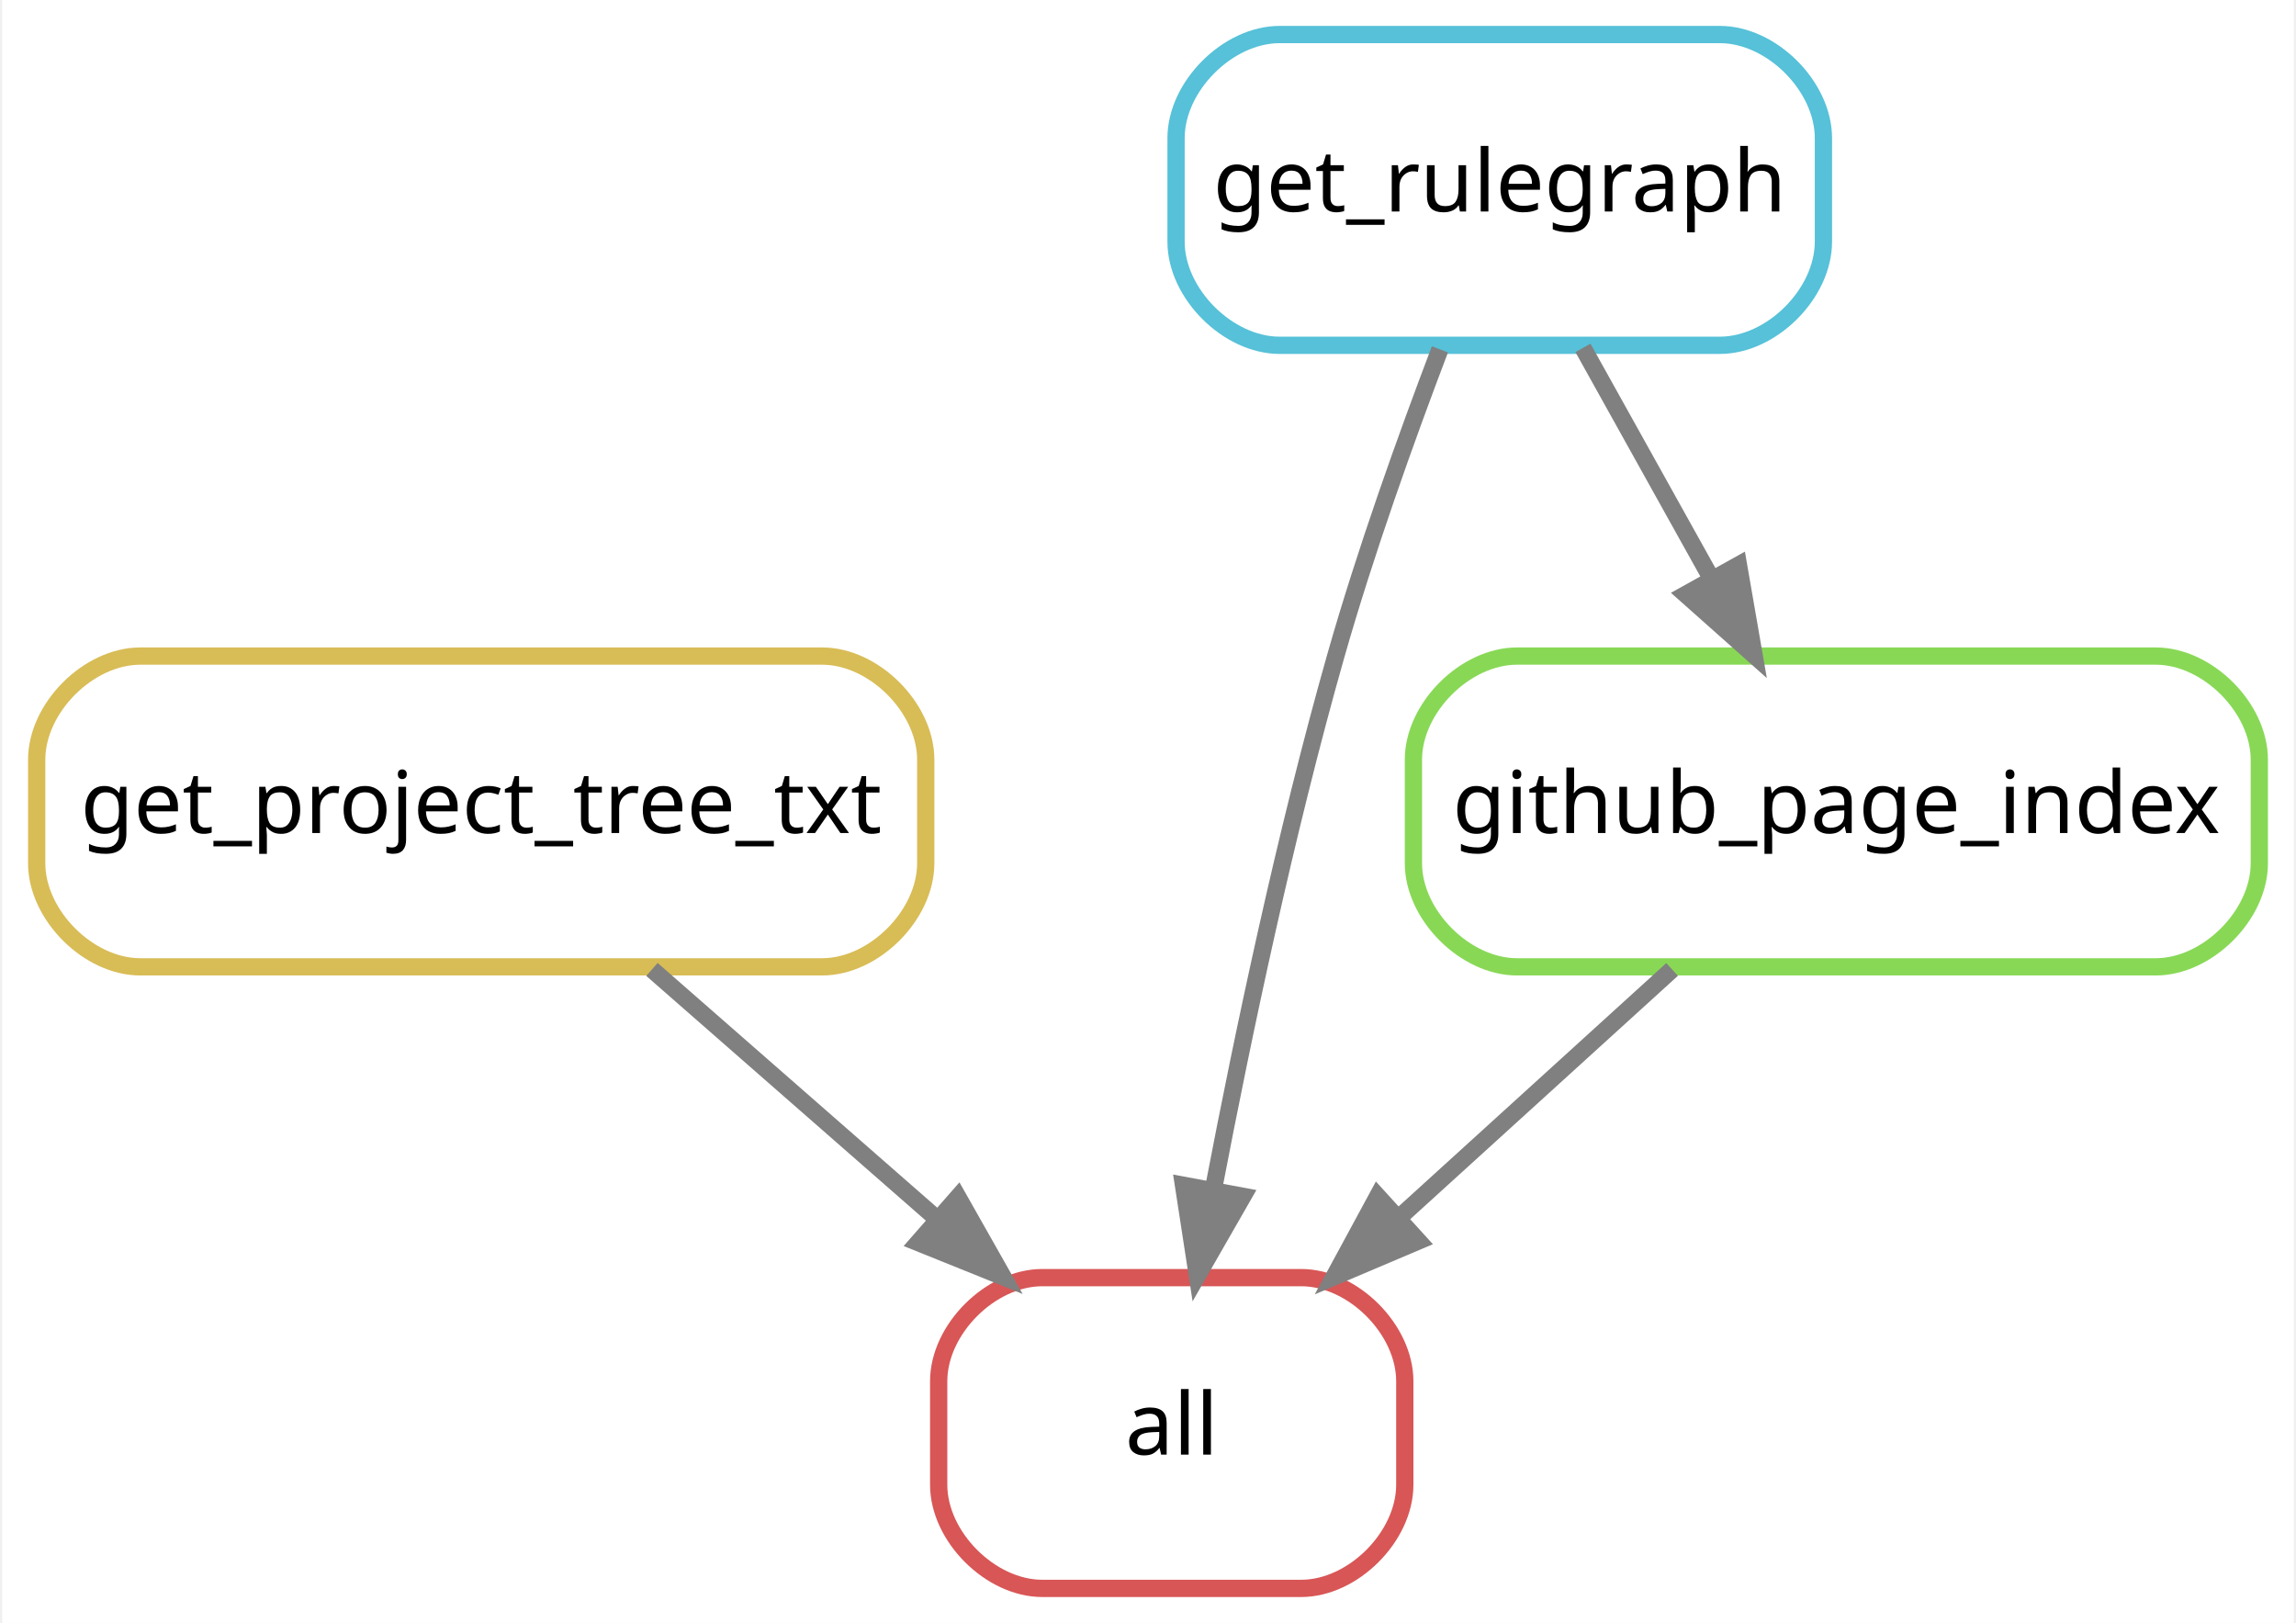
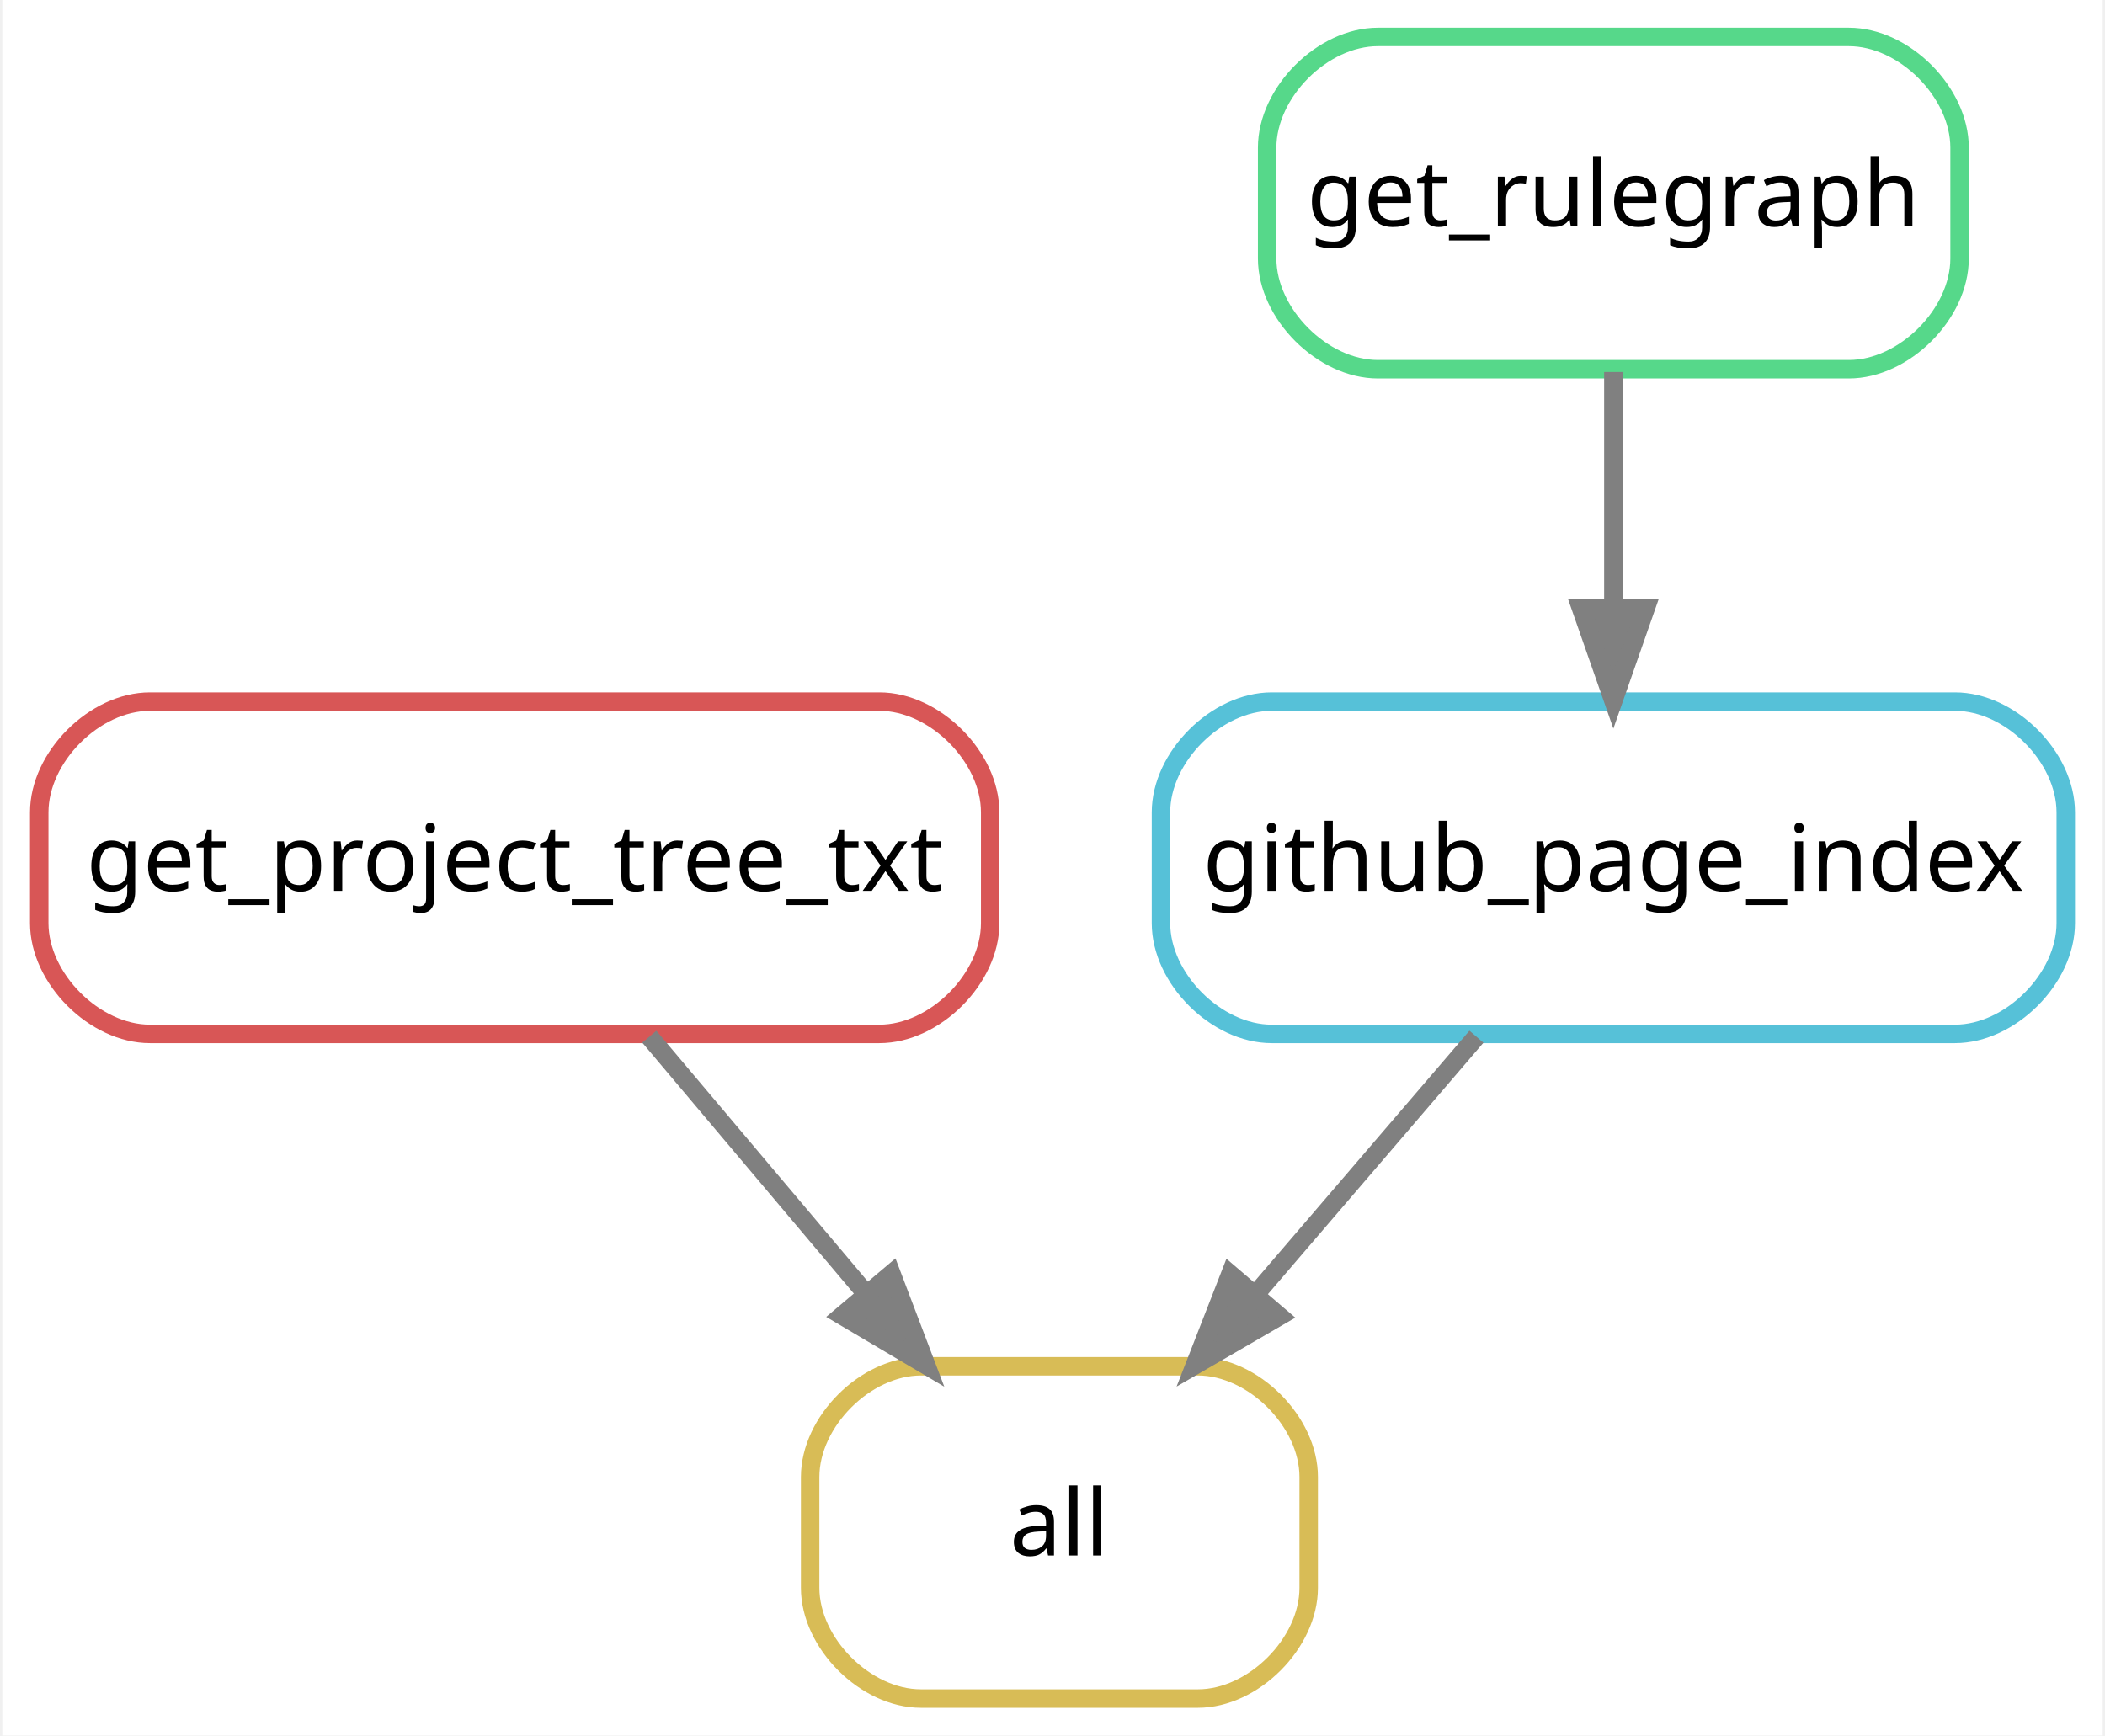
- <svg xmlns="http://www.w3.org/2000/svg" width="266pt" height="188pt" viewBox="0.00 0.00 265.50 188.00">
+ <svg xmlns="http://www.w3.org/2000/svg" width="228pt" height="188pt" viewBox="0.00 0.00 227.50 188.00">
  <g id="graph0" class="graph" transform="scale(1 1) rotate(0) translate(4 184)">
-     <polygon fill="white" stroke="none" points="-4,4 -4,-184 261.5,-184 261.5,4 -4,4" />
+     <polygon fill="white" stroke="none" points="-4,4 -4,-184 223.5,-184 223.5,4 -4,4" />
    <g id="node1" class="node">
-       <path fill="none" stroke="#d85656" stroke-width="2" d="M146.5,-36C146.5,-36 116.5,-36 116.5,-36 110.5,-36 104.5,-30 104.5,-24 104.5,-24 104.5,-12 104.5,-12 104.5,-6 110.5,0 116.5,0 116.5,0 146.5,0 146.5,0 152.5,0 158.5,-6 158.5,-12 158.5,-12 158.5,-24 158.5,-24 158.5,-30 152.5,-36 146.5,-36" />
-       <text text-anchor="middle" x="131.5" y="-15.5" font-family="sans" font-size="10.00">all</text>
+       <path fill="none" stroke="#d8bc56" stroke-width="2" d="M125.5,-36C125.5,-36 95.5,-36 95.5,-36 89.5,-36 83.5,-30 83.5,-24 83.5,-24 83.5,-12 83.5,-12 83.5,-6 89.5,0 95.5,0 95.5,0 125.5,0 125.5,0 131.5,0 137.5,-6 137.5,-12 137.5,-12 137.5,-24 137.5,-24 137.5,-30 131.5,-36 125.5,-36" />
+       <text text-anchor="middle" x="110.5" y="-15.5" font-family="sans" font-size="10.00">all</text>
    </g>
    <g id="node2" class="node">
-       <path fill="none" stroke="#d8bc56" stroke-width="2" d="M91,-108C91,-108 12,-108 12,-108 6,-108 0,-102 0,-96 0,-96 0,-84 0,-84 0,-78 6,-72 12,-72 12,-72 91,-72 91,-72 97,-72 103,-78 103,-84 103,-84 103,-96 103,-96 103,-102 97,-108 91,-108" />
+       <path fill="none" stroke="#d85656" stroke-width="2" d="M91,-108C91,-108 12,-108 12,-108 6,-108 0,-102 0,-96 0,-96 0,-84 0,-84 0,-78 6,-72 12,-72 12,-72 91,-72 91,-72 97,-72 103,-78 103,-84 103,-84 103,-96 103,-96 103,-102 97,-108 91,-108" />
      <text text-anchor="middle" x="51.5" y="-87.5" font-family="sans" font-size="10.00">get_project_tree_txt</text>
    </g>
    <g id="edge1" class="edge">
-       <path fill="none" stroke="grey" stroke-width="2" d="M71.28,-71.7C81.25,-62.97 93.51,-52.24 104.36,-42.75" />
-       <polygon fill="grey" stroke="grey" stroke-width="2" points="106.73,-45.32 111.95,-36.1 102.12,-40.06 106.73,-45.32" />
+       <path fill="none" stroke="grey" stroke-width="2" d="M66.08,-71.7C73.16,-63.3 81.78,-53.07 89.55,-43.86" />
+       <polygon fill="grey" stroke="grey" stroke-width="2" points="92.31,-46.01 96.08,-36.1 86.96,-41.49 92.31,-46.01" />
    </g>
    <g id="node3" class="node">
-       <path fill="none" stroke="#56c1d8" stroke-width="2" d="M195,-180C195,-180 144,-180 144,-180 138,-180 132,-174 132,-168 132,-168 132,-156 132,-156 132,-150 138,-144 144,-144 144,-144 195,-144 195,-144 201,-144 207,-150 207,-156 207,-156 207,-168 207,-168 207,-174 201,-180 195,-180" />
-       <text text-anchor="middle" x="169.5" y="-159.5" font-family="sans" font-size="10.00">get_rulegraph</text>
+       <path fill="none" stroke="#56c1d8" stroke-width="2" d="M207.5,-108C207.5,-108 133.5,-108 133.5,-108 127.5,-108 121.5,-102 121.5,-96 121.5,-96 121.5,-84 121.5,-84 121.5,-78 127.5,-72 133.5,-72 133.5,-72 207.5,-72 207.5,-72 213.5,-72 219.5,-78 219.5,-84 219.5,-84 219.5,-96 219.5,-96 219.5,-102 213.5,-108 207.5,-108" />
+       <text text-anchor="middle" x="170.5" y="-87.5" font-family="sans" font-size="10.00">github_page_index</text>
+     </g>
+     <g id="edge2" class="edge">
+       <path fill="none" stroke="grey" stroke-width="2" d="M155.67,-71.7C148.48,-63.3 139.7,-53.07 131.81,-43.86" />
+       <polygon fill="grey" stroke="grey" stroke-width="2" points="134.33,-41.42 125.16,-36.1 129.01,-45.97 134.33,-41.42" />
+     </g>
+     <g id="node4" class="node">
+       <path fill="none" stroke="#56d88a" stroke-width="2" d="M196,-180C196,-180 145,-180 145,-180 139,-180 133,-174 133,-168 133,-168 133,-156 133,-156 133,-150 139,-144 145,-144 145,-144 196,-144 196,-144 202,-144 208,-150 208,-156 208,-156 208,-168 208,-168 208,-174 202,-180 196,-180" />
+       <text text-anchor="middle" x="170.5" y="-159.5" font-family="sans" font-size="10.00">get_rulegraph</text>
    </g>
    <g id="edge3" class="edge">
-       <path fill="none" stroke="grey" stroke-width="2" d="M162.57,-143.53C158.67,-133.28 153.92,-120.03 150.5,-108 144.7,-87.61 139.76,-64.15 136.37,-46.44" />
-       <polygon fill="grey" stroke="grey" stroke-width="2" points="139.74,-45.42 134.47,-36.23 132.86,-46.7 139.74,-45.42" />
-     </g>
-     <g id="node4" class="node">
-       <path fill="none" stroke="#88d856" stroke-width="2" d="M245.5,-108C245.5,-108 171.5,-108 171.5,-108 165.5,-108 159.5,-102 159.5,-96 159.5,-96 159.5,-84 159.5,-84 159.5,-78 165.5,-72 171.5,-72 171.5,-72 245.5,-72 245.5,-72 251.5,-72 257.5,-78 257.5,-84 257.5,-84 257.5,-96 257.5,-96 257.5,-102 251.5,-108 245.5,-108" />
-       <text text-anchor="middle" x="208.5" y="-87.5" font-family="sans" font-size="10.00">github_page_index</text>
-     </g>
-     <g id="edge4" class="edge">
-       <path fill="none" stroke="grey" stroke-width="2" d="M179.14,-143.7C183.63,-135.64 189.06,-125.89 194.02,-116.98" />
-       <polygon fill="grey" stroke="grey" stroke-width="2" points="197.16,-118.54 198.97,-108.1 191.05,-115.14 197.16,-118.54" />
-     </g>
-     <g id="edge2" class="edge">
-       <path fill="none" stroke="grey" stroke-width="2" d="M189.47,-71.7C179.96,-63.05 168.29,-52.45 157.93,-43.03" />
-       <polygon fill="grey" stroke="grey" stroke-width="2" points="160.07,-40.24 150.31,-36.1 155.36,-45.42 160.07,-40.24" />
+       <path fill="none" stroke="grey" stroke-width="2" d="M170.5,-143.7C170.5,-135.98 170.5,-126.71 170.5,-118.11" />
+       <polygon fill="grey" stroke="grey" stroke-width="2" points="174,-118.1 170.5,-108.1 167,-118.1 174,-118.1" />
    </g>
  </g>
</svg>
